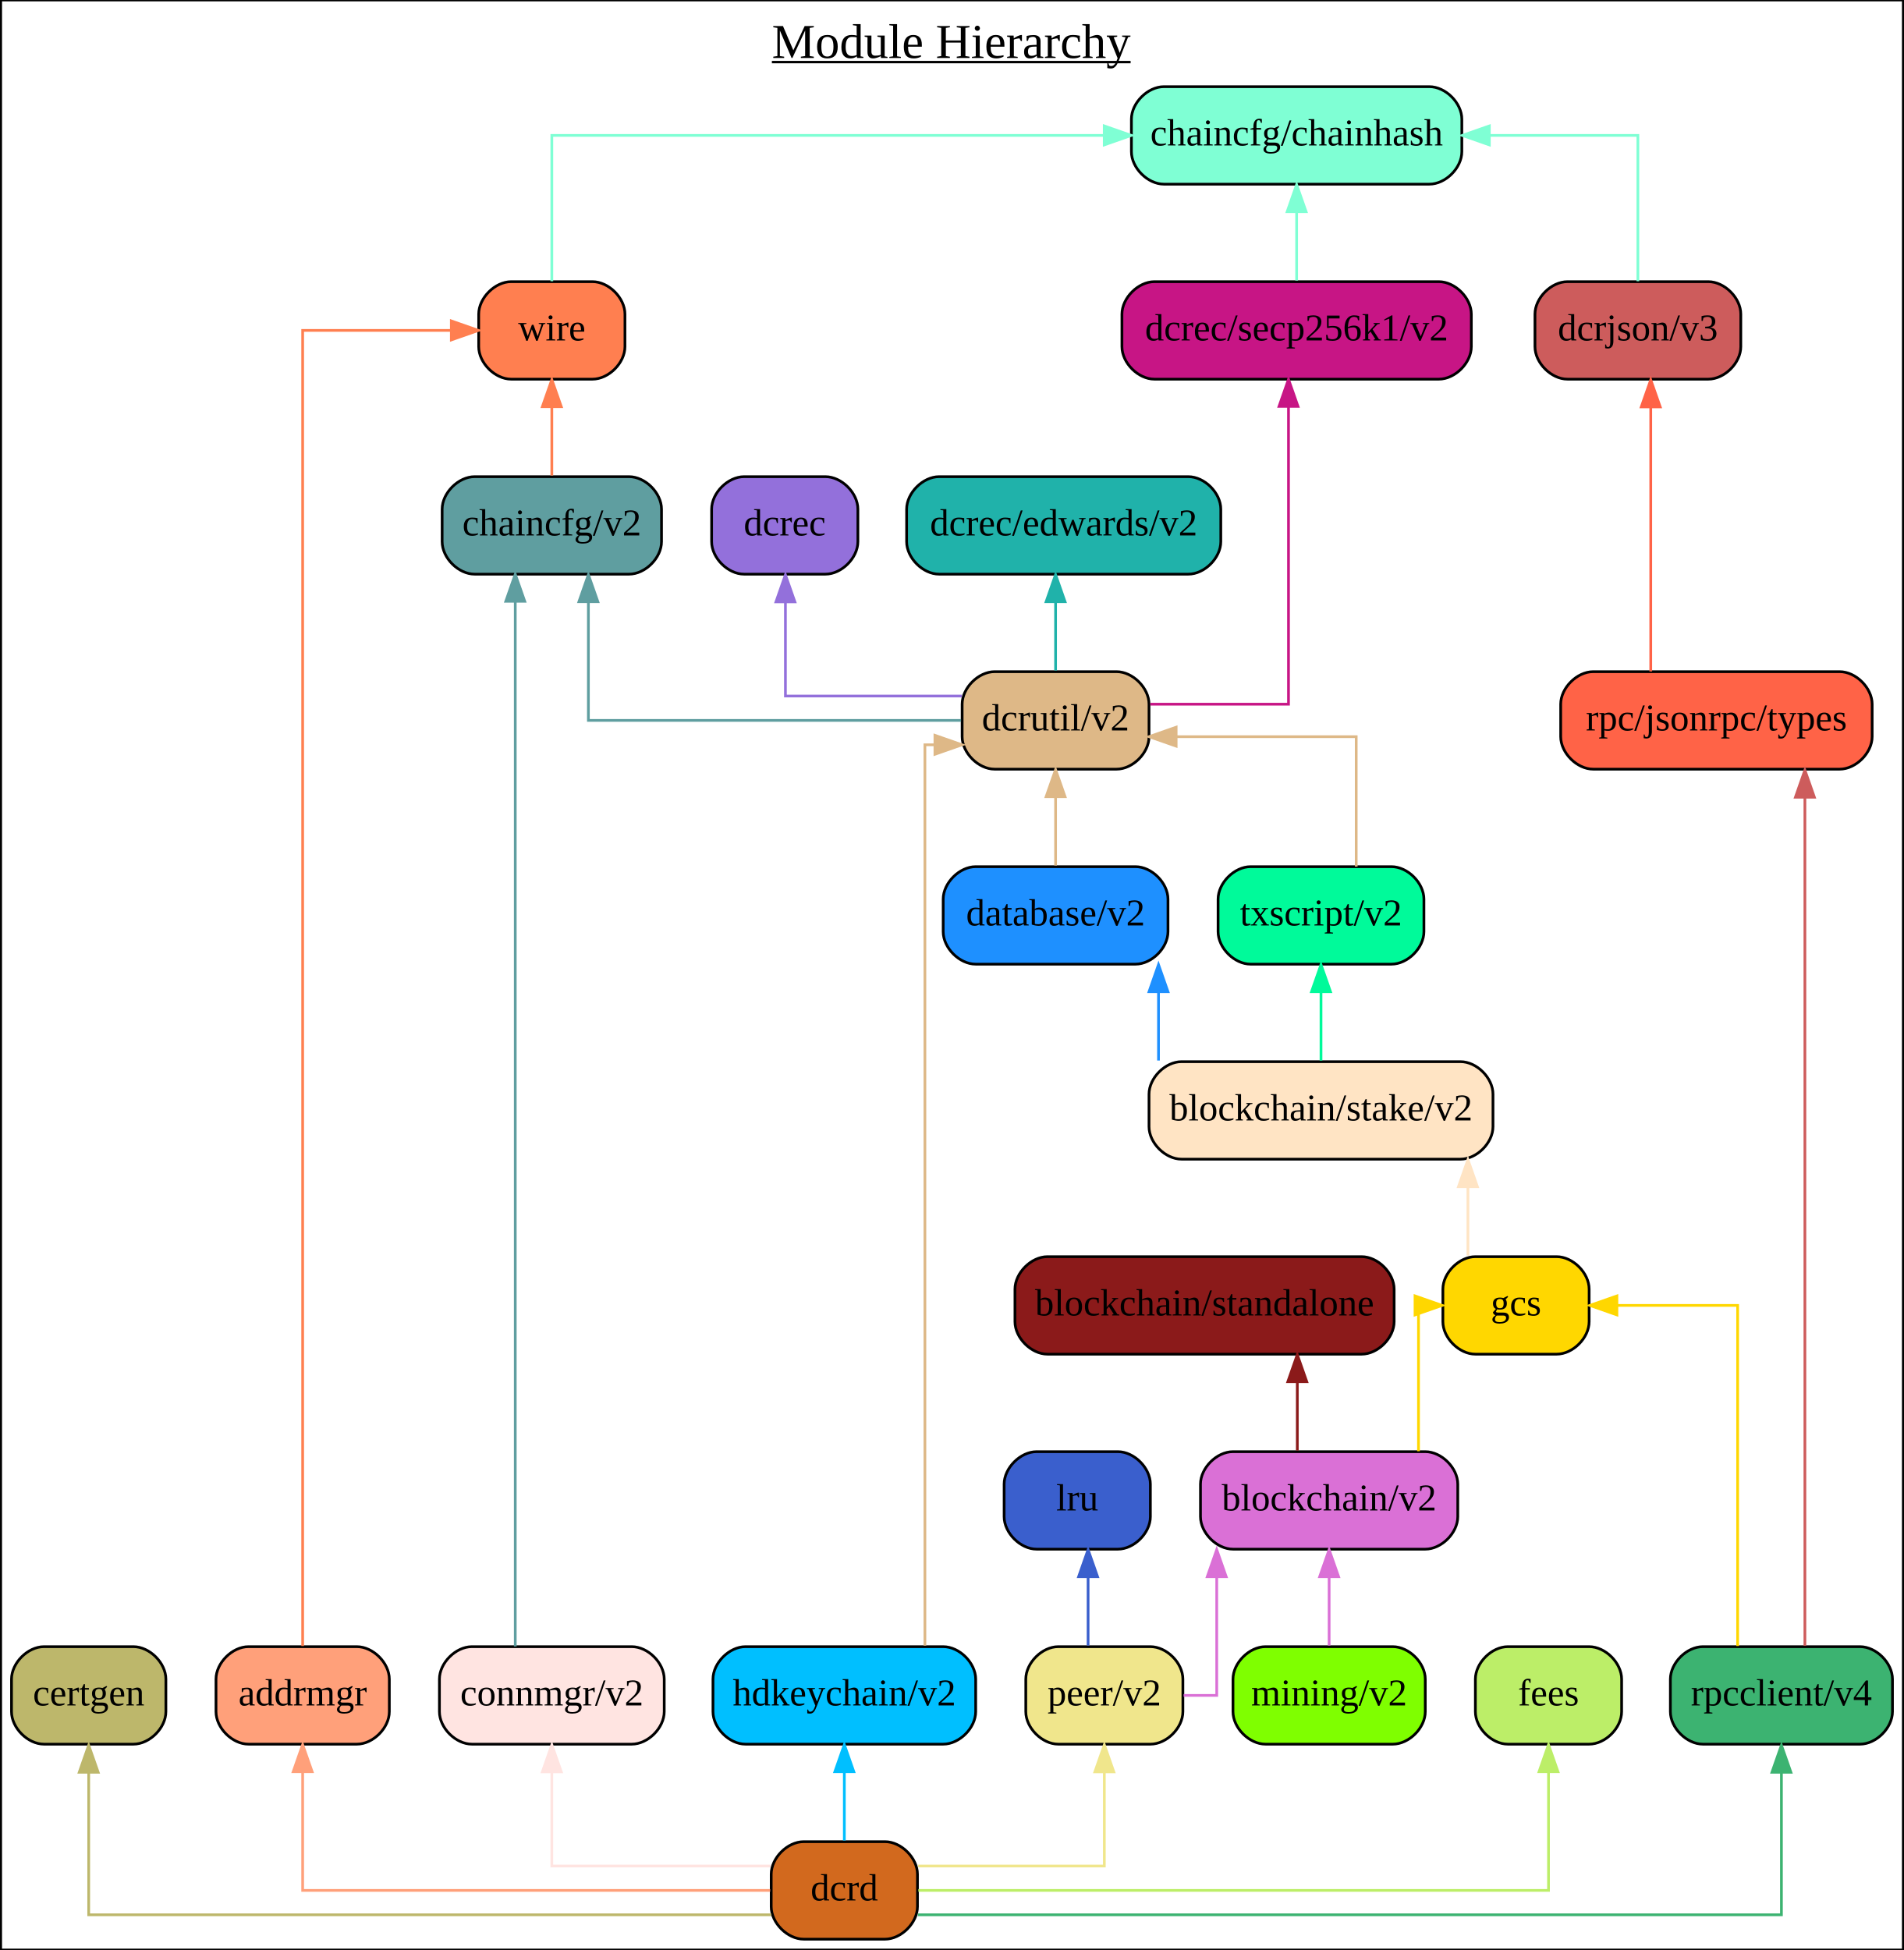
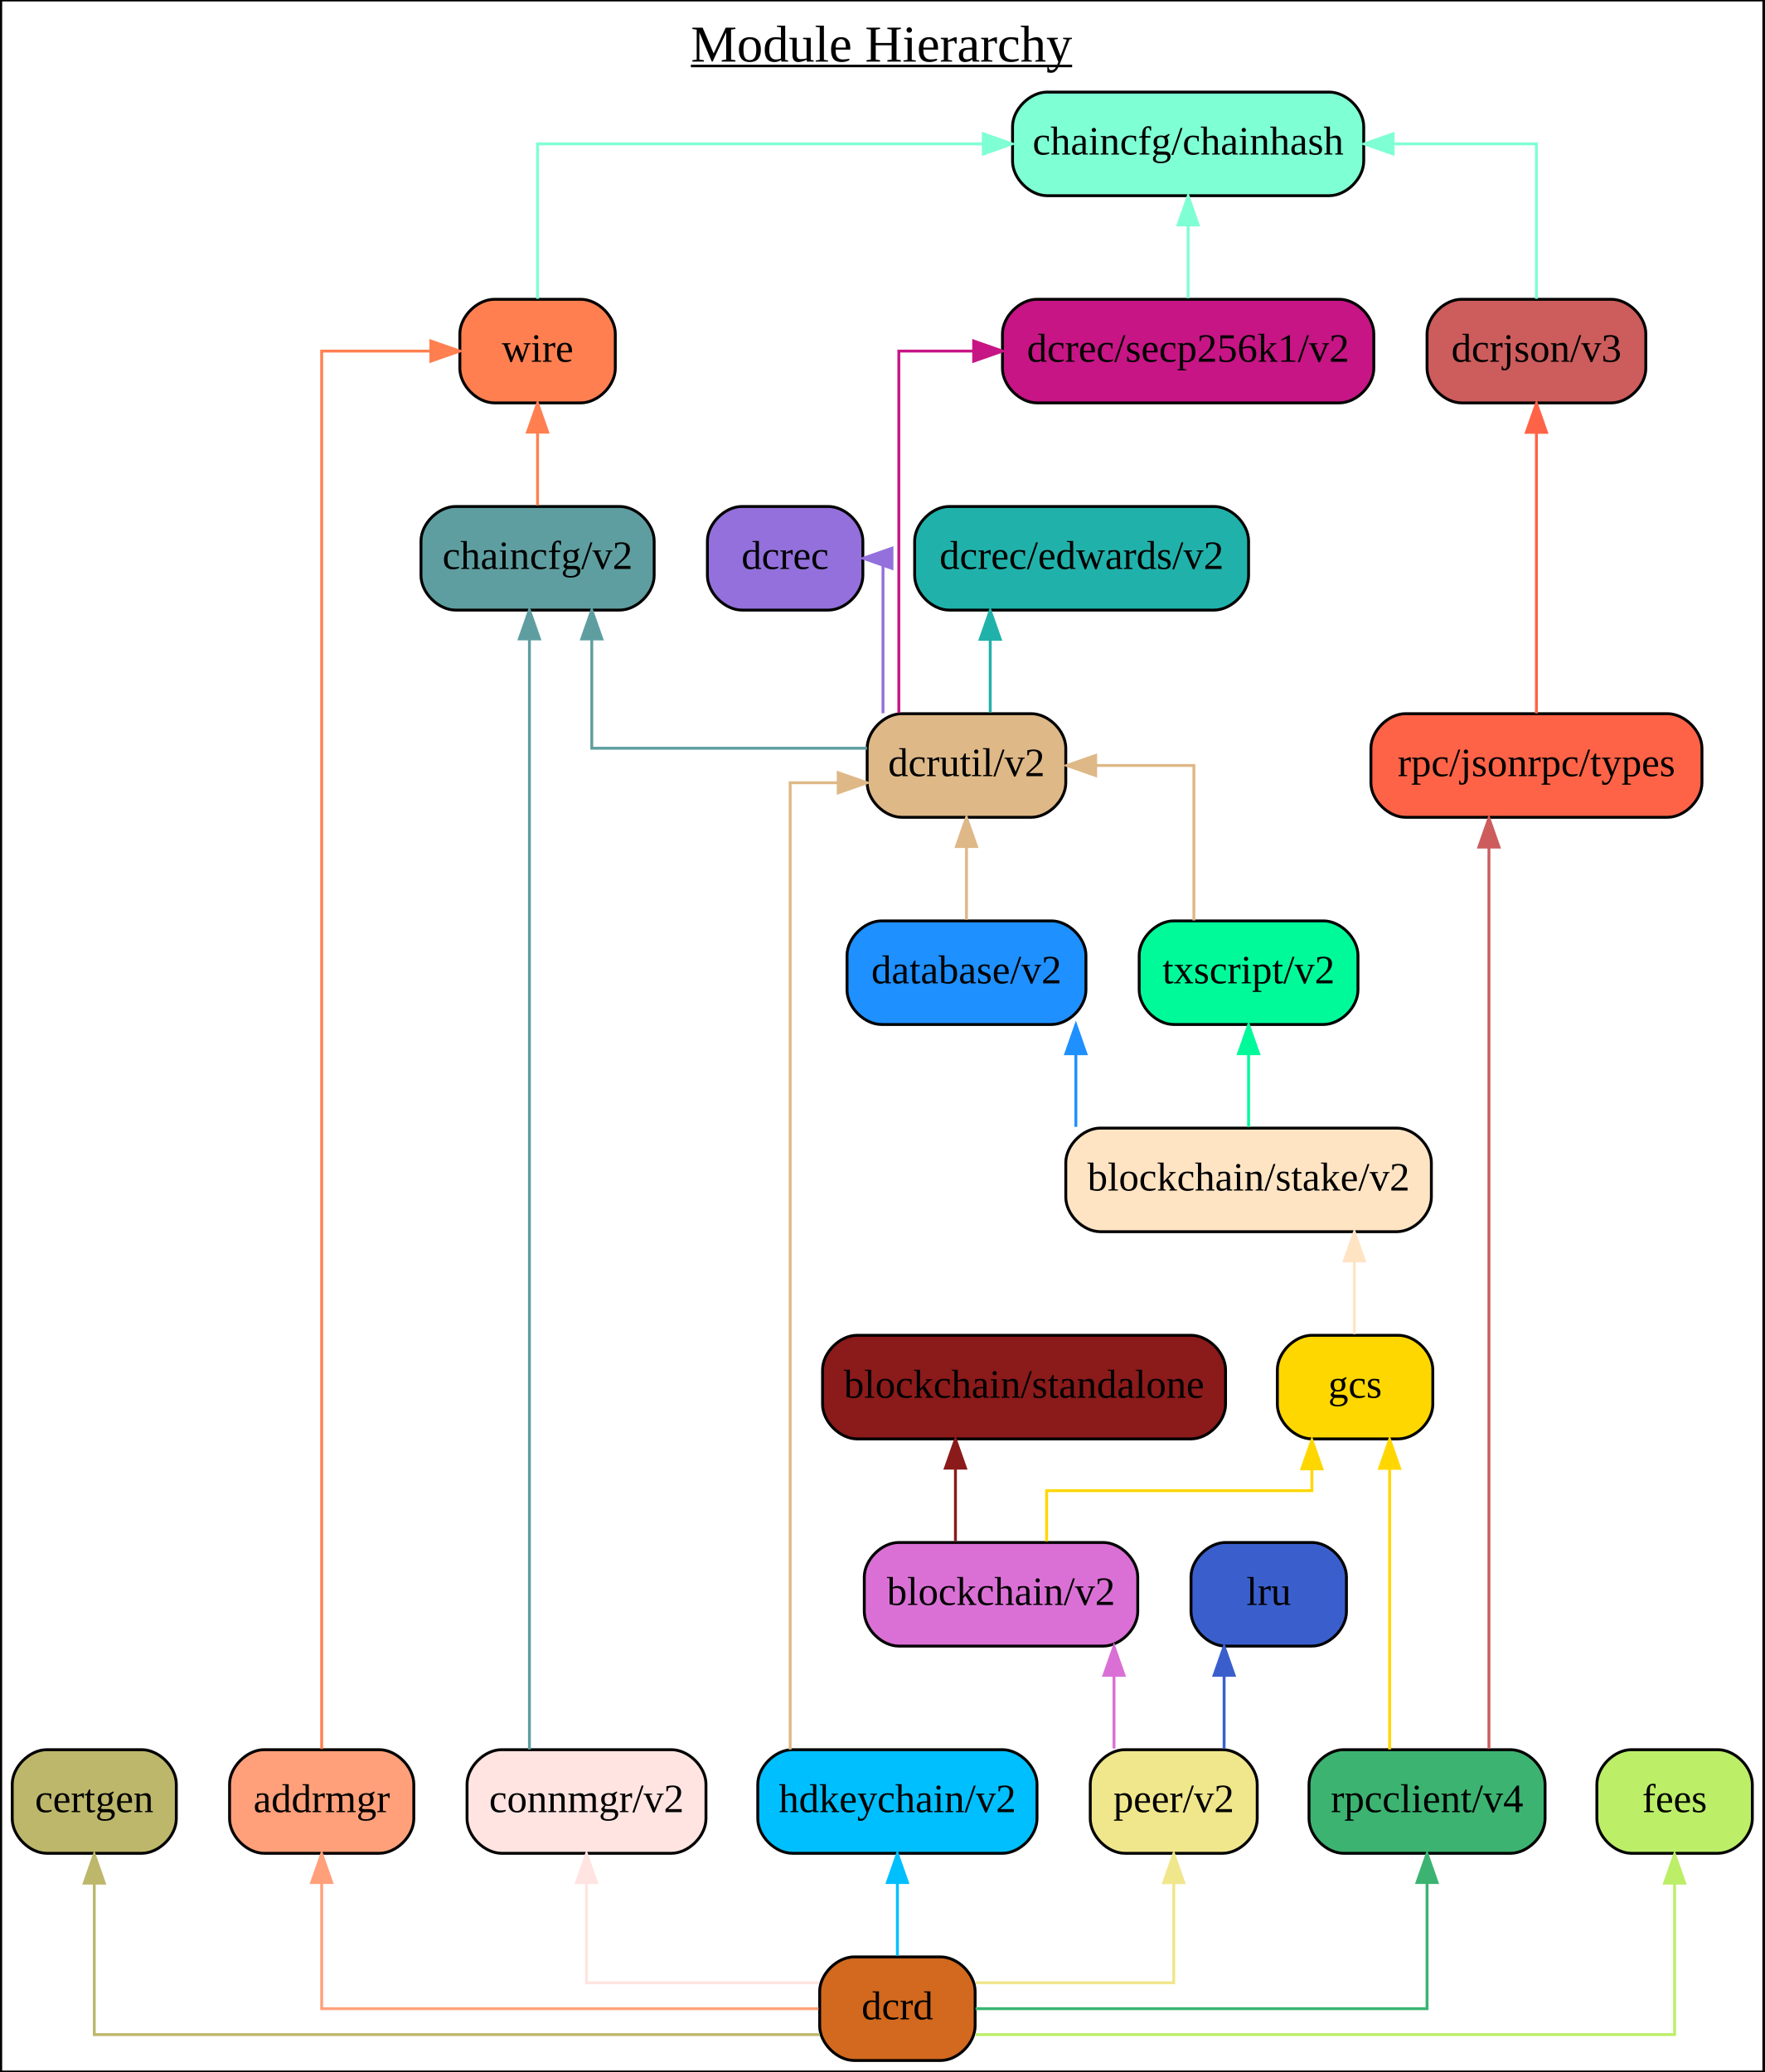
- <svg xmlns="http://www.w3.org/2000/svg" width="703pt" height="720pt" viewBox="0.00 0.00 702.50 720.00">
+ <svg xmlns="http://www.w3.org/2000/svg" width="613pt" height="720pt" viewBox="0.00 0.00 612.50 720.00">
  <g id="graph0" class="graph" transform="scale(1 1) rotate(0) translate(4 716)">
-     <polygon fill="white" stroke="#000000" points="-4,4 -4,-716 698.5,-716 698.5,4 -4,4" />
-     <text text-anchor="start" x="280.75" y="-694.6" font-family="Times New Roman,serif" text-decoration="underline" font-size="18.00">Module Hierarchy</text>
+     <polygon fill="white" stroke="#000000" points="-4,4 -4,-716 608.5,-716 608.5,4 -4,4" />
+     <text text-anchor="start" x="235.75" y="-694.6" font-family="Times New Roman,serif" text-decoration="underline" font-size="18.00">Module Hierarchy</text>
    <g id="node1" class="node">
      <path fill="darkkhaki" stroke="black" d="M45,-108C45,-108 12,-108 12,-108 6,-108 0,-102 0,-96 0,-96 0,-84 0,-84 0,-78 6,-72 12,-72 12,-72 45,-72 45,-72 51,-72 57,-78 57,-84 57,-84 57,-96 57,-96 57,-102 51,-108 45,-108" />
      <text text-anchor="middle" x="28.5" y="-86.3" font-family="Times New Roman,serif" font-size="14.00">certgen</text>
    </g>
-     <g id="node25" class="node">
+     <g id="node24" class="node">
      <path fill="chocolate" stroke="black" d="M322.5,-36C322.5,-36 292.5,-36 292.5,-36 286.5,-36 280.5,-30 280.5,-24 280.5,-24 280.5,-12 280.5,-12 280.5,-6 286.5,-0 292.5,-0 292.5,-0 322.5,-0 322.5,-0 328.5,-0 334.5,-6 334.5,-12 334.5,-12 334.5,-24 334.5,-24 334.5,-30 328.5,-36 322.5,-36" />
      <text text-anchor="middle" x="307.5" y="-14.3" font-family="Times New Roman,serif" font-size="14.00">dcrd</text>
    </g>
-     <g id="edge26" class="edge">
+     <g id="edge25" class="edge">
      <path fill="none" stroke="darkkhaki" d="M28.5,-61.62C28.5,-61.62 28.5,-9 28.5,-9 28.5,-9 210.477,-9 280.495,-9" />
      <polygon fill="darkkhaki" stroke="darkkhaki" points="25,-61.62 28.5,-71.62 32,-61.62 25,-61.62" />
    </g>
    <g id="node2" class="node">
-       <path fill="aquamarine" stroke="black" d="M523.5,-684C523.5,-684 425.5,-684 425.5,-684 419.5,-684 413.5,-678 413.5,-672 413.5,-672 413.5,-660 413.5,-660 413.5,-654 419.5,-648 425.5,-648 425.5,-648 523.5,-648 523.5,-648 529.5,-648 535.5,-654 535.5,-660 535.5,-660 535.5,-672 535.5,-672 535.5,-678 529.5,-684 523.5,-684" />
-       <text text-anchor="middle" x="474.5" y="-662.3" font-family="Times New Roman,serif" font-size="14.00">chaincfg/chainhash</text>
+       <path fill="aquamarine" stroke="black" d="M457.5,-684C457.5,-684 359.5,-684 359.5,-684 353.5,-684 347.5,-678 347.5,-672 347.5,-672 347.5,-660 347.5,-660 347.5,-654 353.5,-648 359.5,-648 359.5,-648 457.5,-648 457.5,-648 463.5,-648 469.5,-654 469.5,-660 469.5,-660 469.5,-672 469.5,-672 469.5,-678 463.5,-684 457.5,-684" />
+       <text text-anchor="middle" x="408.5" y="-662.3" font-family="Times New Roman,serif" font-size="14.00">chaincfg/chainhash</text>
    </g>
    <g id="node3" class="node">
-       <path fill="indianred" stroke="black" d="M626.5,-612C626.5,-612 574.5,-612 574.5,-612 568.5,-612 562.5,-606 562.5,-600 562.5,-600 562.5,-588 562.5,-588 562.5,-582 568.5,-576 574.5,-576 574.5,-576 626.5,-576 626.5,-576 632.5,-576 638.5,-582 638.5,-588 638.5,-588 638.5,-600 638.5,-600 638.5,-606 632.5,-612 626.5,-612" />
-       <text text-anchor="middle" x="600.5" y="-590.3" font-family="Times New Roman,serif" font-size="14.00">dcrjson/v3</text>
+       <path fill="indianred" stroke="black" d="M555.5,-612C555.5,-612 503.5,-612 503.5,-612 497.5,-612 491.5,-606 491.5,-600 491.5,-600 491.5,-588 491.5,-588 491.5,-582 497.5,-576 503.5,-576 503.5,-576 555.5,-576 555.5,-576 561.5,-576 567.5,-582 567.5,-588 567.5,-588 567.5,-600 567.5,-600 567.5,-606 561.5,-612 555.5,-612" />
+       <text text-anchor="middle" x="529.5" y="-590.3" font-family="Times New Roman,serif" font-size="14.00">dcrjson/v3</text>
    </g>
    <g id="edge1" class="edge">
-       <path fill="none" stroke="aquamarine" d="M545.655,-666C545.655,-666 600.5,-666 600.5,-666 600.5,-666 600.5,-633.498 600.5,-612.169" />
-       <polygon fill="aquamarine" stroke="aquamarine" points="545.655,-662.5 535.655,-666 545.654,-669.5 545.655,-662.5" />
+       <path fill="none" stroke="aquamarine" d="M479.709,-666C479.709,-666 529.5,-666 529.5,-666 529.5,-666 529.5,-633.498 529.5,-612.169" />
+       <polygon fill="aquamarine" stroke="aquamarine" points="479.709,-662.5 469.709,-666 479.709,-669.5 479.709,-662.5" />
    </g>
    <g id="node5" class="node">
-       <path fill="coral" stroke="black" d="M214.5,-612C214.5,-612 184.5,-612 184.5,-612 178.5,-612 172.5,-606 172.5,-600 172.5,-600 172.5,-588 172.5,-588 172.5,-582 178.5,-576 184.5,-576 184.5,-576 214.5,-576 214.5,-576 220.5,-576 226.5,-582 226.5,-588 226.5,-588 226.5,-600 226.5,-600 226.5,-606 220.5,-612 214.5,-612" />
-       <text text-anchor="middle" x="199.5" y="-590.3" font-family="Times New Roman,serif" font-size="14.00">wire</text>
+       <path fill="coral" stroke="black" d="M197.5,-612C197.5,-612 167.5,-612 167.5,-612 161.5,-612 155.5,-606 155.5,-600 155.5,-600 155.5,-588 155.5,-588 155.5,-582 161.5,-576 167.5,-576 167.5,-576 197.5,-576 197.5,-576 203.5,-576 209.5,-582 209.5,-588 209.5,-588 209.5,-600 209.5,-600 209.5,-606 203.5,-612 197.5,-612" />
+       <text text-anchor="middle" x="182.5" y="-590.3" font-family="Times New Roman,serif" font-size="14.00">wire</text>
    </g>
    <g id="edge2" class="edge">
-       <path fill="none" stroke="aquamarine" d="M403.469,-666C403.469,-666 199.5,-666 199.5,-666 199.5,-666 199.5,-633.498 199.5,-612.169" />
-       <polygon fill="aquamarine" stroke="aquamarine" points="403.469,-669.5 413.469,-666 403.469,-662.5 403.469,-669.5" />
+       <path fill="none" stroke="aquamarine" d="M337.341,-666C337.341,-666 182.5,-666 182.5,-666 182.5,-666 182.5,-633.498 182.5,-612.169" />
+       <polygon fill="aquamarine" stroke="aquamarine" points="337.341,-669.5 347.341,-666 337.341,-662.5 337.341,-669.5" />
    </g>
    <g id="node11" class="node">
-       <path fill="mediumvioletred" stroke="black" d="M527,-612C527,-612 422,-612 422,-612 416,-612 410,-606 410,-600 410,-600 410,-588 410,-588 410,-582 416,-576 422,-576 422,-576 527,-576 527,-576 533,-576 539,-582 539,-588 539,-588 539,-600 539,-600 539,-606 533,-612 527,-612" />
-       <text text-anchor="middle" x="474.5" y="-590.3" font-family="Times New Roman,serif" font-size="14.00">dcrec/secp256k1/v2</text>
+       <path fill="mediumvioletred" stroke="black" d="M461,-612C461,-612 356,-612 356,-612 350,-612 344,-606 344,-600 344,-600 344,-588 344,-588 344,-582 350,-576 356,-576 356,-576 461,-576 461,-576 467,-576 473,-582 473,-588 473,-588 473,-600 473,-600 473,-606 467,-612 461,-612" />
+       <text text-anchor="middle" x="408.5" y="-590.3" font-family="Times New Roman,serif" font-size="14.00">dcrec/secp256k1/v2</text>
    </g>
    <g id="edge6" class="edge">
-       <path fill="none" stroke="aquamarine" d="M474.5,-637.831C474.5,-637.831 474.5,-612.413 474.5,-612.413" />
-       <polygon fill="aquamarine" stroke="aquamarine" points="471,-637.831 474.5,-647.831 478,-637.831 471,-637.831" />
+       <path fill="none" stroke="aquamarine" d="M408.5,-637.831C408.5,-637.831 408.5,-612.413 408.5,-612.413" />
+       <polygon fill="aquamarine" stroke="aquamarine" points="405,-637.831 408.5,-647.831 412,-637.831 405,-637.831" />
    </g>
    <g id="node4" class="node">
-       <path fill="tomato" stroke="black" d="M675,-468C675,-468 584,-468 584,-468 578,-468 572,-462 572,-456 572,-456 572,-444 572,-444 572,-438 578,-432 584,-432 584,-432 675,-432 675,-432 681,-432 687,-438 687,-444 687,-444 687,-456 687,-456 687,-462 681,-468 675,-468" />
-       <text text-anchor="middle" x="629.5" y="-446.3" font-family="Times New Roman,serif" font-size="14.00">rpc/jsonrpc/types</text>
+       <path fill="tomato" stroke="black" d="M575,-468C575,-468 484,-468 484,-468 478,-468 472,-462 472,-456 472,-456 472,-444 472,-444 472,-438 478,-432 484,-432 484,-432 575,-432 575,-432 581,-432 587,-438 587,-444 587,-444 587,-456 587,-456 587,-462 581,-468 575,-468" />
+       <text text-anchor="middle" x="529.5" y="-446.3" font-family="Times New Roman,serif" font-size="14.00">rpc/jsonrpc/types</text>
+     </g>
+     <g id="edge22" class="edge">
+       <path fill="none" stroke="tomato" d="M529.5,-565.762C529.5,-565.762 529.5,-468.09 529.5,-468.09" />
+       <polygon fill="tomato" stroke="tomato" points="526,-565.762 529.5,-575.762 533,-565.762 526,-565.762" />
+     </g>
+     <g id="node22" class="node">
+       <path fill="mediumseagreen" stroke="black" d="M520.5,-108C520.5,-108 462.5,-108 462.5,-108 456.5,-108 450.5,-102 450.5,-96 450.5,-96 450.5,-84 450.5,-84 450.5,-78 456.5,-72 462.5,-72 462.5,-72 520.5,-72 520.5,-72 526.5,-72 532.5,-78 532.5,-84 532.5,-84 532.5,-96 532.5,-96 532.5,-102 526.5,-108 520.5,-108" />
+       <text text-anchor="middle" x="491.5" y="-86.3" font-family="Times New Roman,serif" font-size="14.00">rpcclient/v4</text>
    </g>
    <g id="edge23" class="edge">
-       <path fill="none" stroke="tomato" d="M605.25,-565.762C605.25,-565.762 605.25,-468.09 605.25,-468.09" />
-       <polygon fill="tomato" stroke="tomato" points="601.75,-565.762 605.25,-575.762 608.75,-565.762 601.75,-565.762" />
-     </g>
-     <g id="node23" class="node">
-       <path fill="mediumseagreen" stroke="black" d="M682.5,-108C682.5,-108 624.5,-108 624.5,-108 618.5,-108 612.5,-102 612.5,-96 612.5,-96 612.5,-84 612.5,-84 612.5,-78 618.5,-72 624.5,-72 624.5,-72 682.5,-72 682.5,-72 688.5,-72 694.5,-78 694.5,-84 694.5,-84 694.5,-96 694.5,-96 694.5,-102 688.5,-108 682.5,-108" />
-       <text text-anchor="middle" x="653.5" y="-86.3" font-family="Times New Roman,serif" font-size="14.00">rpcclient/v4</text>
-     </g>
-     <g id="edge24" class="edge">
-       <path fill="none" stroke="indianred" d="M662.167,-421.653C662.167,-421.653 662.167,-108.31 662.167,-108.31" />
-       <polygon fill="indianred" stroke="indianred" points="658.667,-421.653 662.167,-431.653 665.667,-421.653 658.667,-421.653" />
+       <path fill="none" stroke="indianred" d="M513,-421.653C513,-421.653 513,-108.31 513,-108.31" />
+       <polygon fill="indianred" stroke="indianred" points="509.5,-421.653 513,-431.653 516.5,-421.653 509.5,-421.653" />
    </g>
    <g id="node6" class="node">
      <path fill="lightsalmon" stroke="black" d="M127.5,-108C127.5,-108 87.5,-108 87.5,-108 81.5,-108 75.5,-102 75.5,-96 75.5,-96 75.5,-84 75.5,-84 75.5,-78 81.5,-72 87.5,-72 87.5,-72 127.5,-72 127.5,-72 133.5,-72 139.5,-78 139.5,-84 139.5,-84 139.5,-96 139.5,-96 139.5,-102 133.5,-108 127.5,-108" />
      <text text-anchor="middle" x="107.5" y="-86.3" font-family="Times New Roman,serif" font-size="14.00">addrmgr</text>
    </g>
    <g id="edge3" class="edge">
-       <path fill="none" stroke="coral" d="M162.395,-594C162.395,-594 107.5,-594 107.5,-594 107.5,-594 107.5,-198.592 107.5,-108.235" />
-       <polygon fill="coral" stroke="coral" points="162.395,-597.5 172.395,-594 162.395,-590.5 162.395,-597.5" />
+       <path fill="none" stroke="coral" d="M145.423,-594C145.423,-594 107.5,-594 107.5,-594 107.5,-594 107.5,-198.592 107.5,-108.235" />
+       <polygon fill="coral" stroke="coral" points="145.423,-597.5 155.423,-594 145.423,-590.5 145.423,-597.5" />
    </g>
    <g id="node7" class="node">
-       <path fill="cadetblue" stroke="black" d="M228,-540C228,-540 171,-540 171,-540 165,-540 159,-534 159,-528 159,-528 159,-516 159,-516 159,-510 165,-504 171,-504 171,-504 228,-504 228,-504 234,-504 240,-510 240,-516 240,-516 240,-528 240,-528 240,-534 234,-540 228,-540" />
-       <text text-anchor="middle" x="199.5" y="-518.3" font-family="Times New Roman,serif" font-size="14.00">chaincfg/v2</text>
+       <path fill="cadetblue" stroke="black" d="M211,-540C211,-540 154,-540 154,-540 148,-540 142,-534 142,-528 142,-528 142,-516 142,-516 142,-510 148,-504 154,-504 154,-504 211,-504 211,-504 217,-504 223,-510 223,-516 223,-516 223,-528 223,-528 223,-534 217,-540 211,-540" />
+       <text text-anchor="middle" x="182.5" y="-518.3" font-family="Times New Roman,serif" font-size="14.00">chaincfg/v2</text>
    </g>
    <g id="edge4" class="edge">
-       <path fill="none" stroke="coral" d="M199.5,-565.831C199.5,-565.831 199.5,-540.413 199.5,-540.413" />
-       <polygon fill="coral" stroke="coral" points="196,-565.831 199.5,-575.831 203,-565.831 196,-565.831" />
-     </g>
-     <g id="edge27" class="edge">
+       <path fill="none" stroke="coral" d="M182.5,-565.831C182.5,-565.831 182.5,-540.413 182.5,-540.413" />
+       <polygon fill="coral" stroke="coral" points="179,-565.831 182.5,-575.831 186,-565.831 179,-565.831" />
+     </g>
+     <g id="edge26" class="edge">
      <path fill="none" stroke="lightsalmon" d="M107.5,-61.831C107.5,-61.831 107.5,-18 107.5,-18 107.5,-18 225.335,-18 280.11,-18" />
      <polygon fill="lightsalmon" stroke="lightsalmon" points="104,-61.831 107.5,-71.831 111,-61.831 104,-61.831" />
    </g>
    <g id="node8" class="node">
      <path fill="mistyrose" stroke="black" d="M229,-108C229,-108 170,-108 170,-108 164,-108 158,-102 158,-96 158,-96 158,-84 158,-84 158,-78 164,-72 170,-72 170,-72 229,-72 229,-72 235,-72 241,-78 241,-84 241,-84 241,-96 241,-96 241,-102 235,-108 229,-108" />
      <text text-anchor="middle" x="199.5" y="-86.3" font-family="Times New Roman,serif" font-size="14.00">connmgr/v2</text>
    </g>
    <g id="edge5" class="edge">
-       <path fill="none" stroke="cadetblue" d="M186,-493.987C186,-493.987 186,-108.089 186,-108.089" />
-       <polygon fill="cadetblue" stroke="cadetblue" points="182.5,-493.987 186,-503.987 189.5,-493.988 182.5,-493.987" />
+       <path fill="none" stroke="cadetblue" d="M179.667,-493.987C179.667,-493.987 179.667,-108.089 179.667,-108.089" />
+       <polygon fill="cadetblue" stroke="cadetblue" points="176.167,-493.987 179.667,-503.987 183.167,-493.988 176.167,-493.987" />
    </g>
    <g id="node12" class="node">
-       <path fill="burlywood" stroke="black" d="M408,-468C408,-468 363,-468 363,-468 357,-468 351,-462 351,-456 351,-456 351,-444 351,-444 351,-438 357,-432 363,-432 363,-432 408,-432 408,-432 414,-432 420,-438 420,-444 420,-444 420,-456 420,-456 420,-462 414,-468 408,-468" />
-       <text text-anchor="middle" x="385.5" y="-446.3" font-family="Times New Roman,serif" font-size="14.00">dcrutil/v2</text>
+       <path fill="burlywood" stroke="black" d="M354,-468C354,-468 309,-468 309,-468 303,-468 297,-462 297,-456 297,-456 297,-444 297,-444 297,-438 303,-432 309,-432 309,-432 354,-432 354,-432 360,-432 366,-438 366,-444 366,-444 366,-456 366,-456 366,-462 360,-468 354,-468" />
+       <text text-anchor="middle" x="331.5" y="-446.3" font-family="Times New Roman,serif" font-size="14.00">dcrutil/v2</text>
    </g>
    <g id="edge7" class="edge">
-       <path fill="none" stroke="cadetblue" d="M213,-493.831C213,-493.831 213,-450 213,-450 213,-450 300.187,-450 350.592,-450" />
-       <polygon fill="cadetblue" stroke="cadetblue" points="209.5,-493.831 213,-503.831 216.5,-493.831 209.5,-493.831" />
-     </g>
-     <g id="edge29" class="edge">
+       <path fill="none" stroke="cadetblue" d="M201.333,-493.965C201.333,-493.965 201.333,-456 201.333,-456 201.333,-456 258.397,-456 296.959,-456" />
+       <polygon fill="cadetblue" stroke="cadetblue" points="197.833,-493.965 201.333,-503.965 204.833,-493.965 197.833,-493.965" />
+     </g>
+     <g id="edge28" class="edge">
      <path fill="none" stroke="mistyrose" d="M199.5,-61.778C199.5,-61.778 199.5,-27 199.5,-27 199.5,-27 248.253,-27 280.247,-27" />
      <polygon fill="mistyrose" stroke="mistyrose" points="196,-61.778 199.5,-71.778 203,-61.778 196,-61.778" />
    </g>
    <g id="node9" class="node">
-       <path fill="mediumpurple" stroke="black" d="M300.5,-540C300.5,-540 270.5,-540 270.5,-540 264.5,-540 258.5,-534 258.5,-528 258.5,-528 258.5,-516 258.5,-516 258.5,-510 264.5,-504 270.5,-504 270.5,-504 300.5,-504 300.5,-504 306.5,-504 312.5,-510 312.5,-516 312.5,-516 312.5,-528 312.5,-528 312.5,-534 306.5,-540 300.5,-540" />
-       <text text-anchor="middle" x="285.5" y="-518.3" font-family="Times New Roman,serif" font-size="14.00">dcrec</text>
+       <path fill="mediumpurple" stroke="black" d="M283.5,-540C283.5,-540 253.5,-540 253.5,-540 247.5,-540 241.5,-534 241.5,-528 241.5,-528 241.5,-516 241.5,-516 241.5,-510 247.5,-504 253.5,-504 253.5,-504 283.5,-504 283.5,-504 289.5,-504 295.5,-510 295.5,-516 295.5,-516 295.5,-528 295.5,-528 295.5,-534 289.5,-540 283.5,-540" />
+       <text text-anchor="middle" x="268.5" y="-518.3" font-family="Times New Roman,serif" font-size="14.00">dcrec</text>
    </g>
    <g id="edge8" class="edge">
-       <path fill="none" stroke="mediumpurple" d="M285.75,-493.778C285.75,-493.778 285.75,-459 285.75,-459 285.75,-459 322.082,-459 350.892,-459" />
-       <polygon fill="mediumpurple" stroke="mediumpurple" points="282.25,-493.778 285.75,-503.778 289.25,-493.778 282.25,-493.778" />
+       <path fill="none" stroke="mediumpurple" d="M301.812,-522C301.812,-522 302.5,-522 302.5,-522 302.5,-522 302.5,-489.498 302.5,-468.169" />
+       <polygon fill="mediumpurple" stroke="mediumpurple" points="305.62,-518.5 295.62,-522 305.62,-525.5 305.62,-518.5" />
    </g>
    <g id="node10" class="node">
-       <path fill="lightseagreen" stroke="black" d="M434.5,-540C434.5,-540 342.5,-540 342.5,-540 336.5,-540 330.5,-534 330.5,-528 330.5,-528 330.5,-516 330.5,-516 330.5,-510 336.5,-504 342.5,-504 342.5,-504 434.5,-504 434.5,-504 440.5,-504 446.5,-510 446.5,-516 446.5,-516 446.5,-528 446.5,-528 446.5,-534 440.5,-540 434.5,-540" />
-       <text text-anchor="middle" x="388.5" y="-518.3" font-family="Times New Roman,serif" font-size="14.00">dcrec/edwards/v2</text>
+       <path fill="lightseagreen" stroke="black" d="M417.5,-540C417.5,-540 325.5,-540 325.5,-540 319.5,-540 313.5,-534 313.5,-528 313.5,-528 313.5,-516 313.5,-516 313.5,-510 319.5,-504 325.5,-504 325.5,-504 417.5,-504 417.5,-504 423.5,-504 429.5,-510 429.5,-516 429.5,-516 429.5,-528 429.5,-528 429.5,-534 423.5,-540 417.5,-540" />
+       <text text-anchor="middle" x="371.5" y="-518.3" font-family="Times New Roman,serif" font-size="14.00">dcrec/edwards/v2</text>
    </g>
    <g id="edge9" class="edge">
-       <path fill="none" stroke="lightseagreen" d="M385.5,-493.831C385.5,-493.831 385.5,-468.413 385.5,-468.413" />
-       <polygon fill="lightseagreen" stroke="lightseagreen" points="382,-493.831 385.5,-503.831 389,-493.831 382,-493.831" />
+       <path fill="none" stroke="lightseagreen" d="M339.75,-493.831C339.75,-493.831 339.75,-468.413 339.75,-468.413" />
+       <polygon fill="lightseagreen" stroke="lightseagreen" points="336.25,-493.831 339.75,-503.831 343.25,-493.831 336.25,-493.831" />
    </g>
    <g id="edge10" class="edge">
-       <path fill="none" stroke="mediumvioletred" d="M471.5,-565.959C471.5,-565.959 471.5,-456 471.5,-456 471.5,-456 444.289,-456 420.479,-456" />
-       <polygon fill="mediumvioletred" stroke="mediumvioletred" points="468,-565.959 471.5,-575.959 475,-565.959 468,-565.959" />
+       <path fill="none" stroke="mediumvioletred" d="M333.999,-594C333.999,-594 308,-594 308,-594 308,-594 308,-506.986 308,-468.238" />
+       <polygon fill="mediumvioletred" stroke="mediumvioletred" points="333.999,-597.5 343.999,-594 333.999,-590.5 333.999,-597.5" />
    </g>
    <g id="node13" class="node">
-       <path fill="dodgerblue" stroke="black" d="M415,-396C415,-396 356,-396 356,-396 350,-396 344,-390 344,-384 344,-384 344,-372 344,-372 344,-366 350,-360 356,-360 356,-360 415,-360 415,-360 421,-360 427,-366 427,-372 427,-372 427,-384 427,-384 427,-390 421,-396 415,-396" />
-       <text text-anchor="middle" x="385.5" y="-374.3" font-family="Times New Roman,serif" font-size="14.00">database/v2</text>
+       <path fill="dodgerblue" stroke="black" d="M361,-396C361,-396 302,-396 302,-396 296,-396 290,-390 290,-384 290,-384 290,-372 290,-372 290,-366 296,-360 302,-360 302,-360 361,-360 361,-360 367,-360 373,-366 373,-372 373,-372 373,-384 373,-384 373,-390 367,-396 361,-396" />
+       <text text-anchor="middle" x="331.5" y="-374.3" font-family="Times New Roman,serif" font-size="14.00">database/v2</text>
    </g>
    <g id="edge11" class="edge">
-       <path fill="none" stroke="burlywood" d="M385.5,-421.831C385.5,-421.831 385.5,-396.413 385.5,-396.413" />
-       <polygon fill="burlywood" stroke="burlywood" points="382,-421.831 385.5,-431.831 389,-421.831 382,-421.831" />
+       <path fill="none" stroke="burlywood" d="M331.5,-421.831C331.5,-421.831 331.5,-396.413 331.5,-396.413" />
+       <polygon fill="burlywood" stroke="burlywood" points="328,-421.831 331.5,-431.831 335,-421.831 328,-421.831" />
    </g>
    <g id="node14" class="node">
      <path fill="deepskyblue" stroke="black" d="M344,-108C344,-108 271,-108 271,-108 265,-108 259,-102 259,-96 259,-96 259,-84 259,-84 259,-78 265,-72 271,-72 271,-72 344,-72 344,-72 350,-72 356,-78 356,-84 356,-84 356,-96 356,-96 356,-102 350,-108 344,-108" />
      <text text-anchor="middle" x="307.5" y="-86.3" font-family="Times New Roman,serif" font-size="14.00">hdkeychain/v2</text>
    </g>
    <g id="edge12" class="edge">
-       <path fill="none" stroke="burlywood" d="M340.947,-441C340.947,-441 337.25,-441 337.25,-441 337.25,-441 337.25,-180.598 337.25,-108.377" />
-       <polygon fill="burlywood" stroke="burlywood" points="340.947,-444.5 350.947,-441 340.947,-437.5 340.947,-444.5" />
+       <path fill="none" stroke="burlywood" d="M286.937,-444C286.937,-444 270.25,-444 270.25,-444 270.25,-444 270.25,-180.18 270.25,-108.042" />
+       <polygon fill="burlywood" stroke="burlywood" points="286.937,-447.5 296.937,-444 286.937,-440.5 286.937,-447.5" />
    </g>
    <g id="node15" class="node">
-       <path fill="mediumspringgreen" stroke="black" d="M509.5,-396C509.5,-396 457.5,-396 457.5,-396 451.5,-396 445.5,-390 445.5,-384 445.5,-384 445.5,-372 445.5,-372 445.5,-366 451.5,-360 457.5,-360 457.5,-360 509.5,-360 509.5,-360 515.5,-360 521.5,-366 521.5,-372 521.5,-372 521.5,-384 521.5,-384 521.5,-390 515.5,-396 509.5,-396" />
-       <text text-anchor="middle" x="483.5" y="-374.3" font-family="Times New Roman,serif" font-size="14.00">txscript/v2</text>
+       <path fill="mediumspringgreen" stroke="black" d="M455.5,-396C455.5,-396 403.5,-396 403.5,-396 397.5,-396 391.5,-390 391.5,-384 391.5,-384 391.5,-372 391.5,-372 391.5,-366 397.5,-360 403.5,-360 403.5,-360 455.5,-360 455.5,-360 461.5,-360 467.5,-366 467.5,-372 467.5,-372 467.5,-384 467.5,-384 467.5,-390 461.5,-396 455.5,-396" />
+       <text text-anchor="middle" x="429.5" y="-374.3" font-family="Times New Roman,serif" font-size="14.00">txscript/v2</text>
    </g>
    <g id="edge13" class="edge">
-       <path fill="none" stroke="burlywood" d="M430.013,-444C430.013,-444 496.5,-444 496.5,-444 496.5,-444 496.5,-415.576 496.5,-396.035" />
-       <polygon fill="burlywood" stroke="burlywood" points="430.013,-440.5 420.013,-444 430.013,-447.5 430.013,-440.5" />
+       <path fill="none" stroke="burlywood" d="M376.381,-450C376.381,-450 410.5,-450 410.5,-450 410.5,-450 410.5,-417.498 410.5,-396.169" />
+       <polygon fill="burlywood" stroke="burlywood" points="376.381,-446.5 366.381,-450 376.38,-453.5 376.381,-446.5" />
    </g>
    <g id="node16" class="node">
-       <path fill="bisque" stroke="black" d="M535,-324C535,-324 432,-324 432,-324 426,-324 420,-318 420,-312 420,-312 420,-300 420,-300 420,-294 426,-288 432,-288 432,-288 535,-288 535,-288 541,-288 547,-294 547,-300 547,-300 547,-312 547,-312 547,-318 541,-324 535,-324" />
-       <text text-anchor="middle" x="483.5" y="-302.3" font-family="Times New Roman,serif" font-size="14.00">blockchain/stake/v2</text>
+       <path fill="bisque" stroke="black" d="M481,-324C481,-324 378,-324 378,-324 372,-324 366,-318 366,-312 366,-312 366,-300 366,-300 366,-294 372,-288 378,-288 378,-288 481,-288 481,-288 487,-288 493,-294 493,-300 493,-300 493,-312 493,-312 493,-318 487,-324 481,-324" />
+       <text text-anchor="middle" x="429.5" y="-302.3" font-family="Times New Roman,serif" font-size="14.00">blockchain/stake/v2</text>
    </g>
    <g id="edge14" class="edge">
-       <path fill="none" stroke="dodgerblue" d="M423.5,-349.831C423.5,-349.831 423.5,-324.413 423.5,-324.413" />
-       <polygon fill="dodgerblue" stroke="dodgerblue" points="420,-349.831 423.5,-359.831 427,-349.831 420,-349.831" />
-     </g>
-     <g id="edge28" class="edge">
+       <path fill="none" stroke="dodgerblue" d="M369.5,-349.831C369.5,-349.831 369.5,-324.413 369.5,-324.413" />
+       <polygon fill="dodgerblue" stroke="dodgerblue" points="366,-349.831 369.5,-359.831 373,-349.831 366,-349.831" />
+     </g>
+     <g id="edge27" class="edge">
      <path fill="none" stroke="deepskyblue" d="M307.5,-61.831C307.5,-61.831 307.5,-36.413 307.5,-36.413" />
      <polygon fill="deepskyblue" stroke="deepskyblue" points="304,-61.831 307.5,-71.831 311,-61.831 304,-61.831" />
    </g>
    <g id="edge15" class="edge">
-       <path fill="none" stroke="mediumspringgreen" d="M483.5,-349.831C483.5,-349.831 483.5,-324.413 483.5,-324.413" />
-       <polygon fill="mediumspringgreen" stroke="mediumspringgreen" points="480,-349.831 483.5,-359.831 487,-349.831 480,-349.831" />
+       <path fill="none" stroke="mediumspringgreen" d="M429.5,-349.831C429.5,-349.831 429.5,-324.413 429.5,-324.413" />
+       <polygon fill="mediumspringgreen" stroke="mediumspringgreen" points="426,-349.831 429.5,-359.831 433,-349.831 426,-349.831" />
    </g>
    <g id="node18" class="node">
-       <path fill="gold" stroke="black" d="M570.5,-252C570.5,-252 540.5,-252 540.5,-252 534.5,-252 528.5,-246 528.5,-240 528.5,-240 528.5,-228 528.5,-228 528.5,-222 534.5,-216 540.5,-216 540.5,-216 570.5,-216 570.5,-216 576.5,-216 582.5,-222 582.5,-228 582.5,-228 582.5,-240 582.5,-240 582.5,-246 576.5,-252 570.5,-252" />
-       <text text-anchor="middle" x="555.5" y="-230.3" font-family="Times New Roman,serif" font-size="14.00">gcs</text>
+       <path fill="gold" stroke="black" d="M481.5,-252C481.5,-252 451.5,-252 451.5,-252 445.5,-252 439.5,-246 439.5,-240 439.5,-240 439.5,-228 439.5,-228 439.5,-222 445.5,-216 451.5,-216 451.5,-216 481.5,-216 481.5,-216 487.5,-216 493.5,-222 493.5,-228 493.5,-228 493.5,-240 493.5,-240 493.5,-246 487.5,-252 481.5,-252" />
+       <text text-anchor="middle" x="466.5" y="-230.3" font-family="Times New Roman,serif" font-size="14.00">gcs</text>
    </g>
    <g id="edge16" class="edge">
-       <path fill="none" stroke="bisque" d="M537.75,-277.831C537.75,-277.831 537.75,-252.413 537.75,-252.413" />
-       <polygon fill="bisque" stroke="bisque" points="534.25,-277.831 537.75,-287.831 541.25,-277.831 534.25,-277.831" />
+       <path fill="none" stroke="bisque" d="M466.25,-277.831C466.25,-277.831 466.25,-252.413 466.25,-252.413" />
+       <polygon fill="bisque" stroke="bisque" points="462.75,-277.831 466.25,-287.831 469.75,-277.831 462.75,-277.831" />
    </g>
    <g id="node17" class="node">
-       <path fill="#8b1a1a" stroke="black" d="M498.5,-252C498.5,-252 382.5,-252 382.5,-252 376.5,-252 370.5,-246 370.5,-240 370.5,-240 370.5,-228 370.5,-228 370.5,-222 376.5,-216 382.5,-216 382.5,-216 498.5,-216 498.5,-216 504.5,-216 510.5,-222 510.5,-228 510.5,-228 510.5,-240 510.5,-240 510.5,-246 504.5,-252 498.5,-252" />
-       <text text-anchor="middle" x="440.5" y="-230.3" font-family="Times New Roman,serif" font-size="14.00">blockchain/standalone</text>
+       <path fill="#8b1a1a" stroke="black" d="M409.5,-252C409.5,-252 293.5,-252 293.5,-252 287.5,-252 281.5,-246 281.5,-240 281.5,-240 281.5,-228 281.5,-228 281.5,-222 287.5,-216 293.5,-216 293.5,-216 409.5,-216 409.5,-216 415.5,-216 421.5,-222 421.5,-228 421.5,-228 421.5,-240 421.5,-240 421.5,-246 415.5,-252 409.5,-252" />
+       <text text-anchor="middle" x="351.5" y="-230.3" font-family="Times New Roman,serif" font-size="14.00">blockchain/standalone</text>
    </g>
    <g id="node19" class="node">
-       <path fill="orchid" stroke="black" d="M522,-180C522,-180 451,-180 451,-180 445,-180 439,-174 439,-168 439,-168 439,-156 439,-156 439,-150 445,-144 451,-144 451,-144 522,-144 522,-144 528,-144 534,-150 534,-156 534,-156 534,-168 534,-168 534,-174 528,-180 522,-180" />
-       <text text-anchor="middle" x="486.5" y="-158.3" font-family="Times New Roman,serif" font-size="14.00">blockchain/v2</text>
+       <path fill="orchid" stroke="black" d="M379,-180C379,-180 308,-180 308,-180 302,-180 296,-174 296,-168 296,-168 296,-156 296,-156 296,-150 302,-144 308,-144 308,-144 379,-144 379,-144 385,-144 391,-150 391,-156 391,-156 391,-168 391,-168 391,-174 385,-180 379,-180" />
+       <text text-anchor="middle" x="343.5" y="-158.3" font-family="Times New Roman,serif" font-size="14.00">blockchain/v2</text>
    </g>
    <g id="edge17" class="edge">
-       <path fill="none" stroke="#8b1a1a" d="M474.75,-205.831C474.75,-205.831 474.75,-180.413 474.75,-180.413" />
-       <polygon fill="#8b1a1a" stroke="#8b1a1a" points="471.25,-205.831 474.75,-215.831 478.25,-205.831 471.25,-205.831" />
+       <path fill="none" stroke="#8b1a1a" d="M327.667,-205.831C327.667,-205.831 327.667,-180.413 327.667,-180.413" />
+       <polygon fill="#8b1a1a" stroke="#8b1a1a" points="324.167,-205.831 327.667,-215.831 331.167,-205.831 324.167,-205.831" />
    </g>
    <g id="edge18" class="edge">
-       <path fill="none" stroke="gold" d="M520.371,-234C520.371,-234 519.5,-234 519.5,-234 519.5,-234 519.5,-201.498 519.5,-180.169" />
-       <polygon fill="gold" stroke="gold" points="518.215,-237.5 528.215,-234 518.215,-230.5 518.215,-237.5" />
+       <path fill="none" stroke="gold" d="M451.5,-205.578C451.5,-205.578 451.5,-198 451.5,-198 451.5,-198 359.333,-198 359.333,-198 359.333,-198 359.333,-189.279 359.333,-180.422" />
+       <polygon fill="gold" stroke="gold" points="448,-205.578 451.5,-215.578 455,-205.578 448,-205.578" />
    </g>
    <g id="edge19" class="edge">
-       <path fill="none" stroke="gold" d="M592.749,-234C592.749,-234 637.333,-234 637.333,-234 637.333,-234 637.333,-146.986 637.333,-108.238" />
-       <polygon fill="gold" stroke="gold" points="592.749,-230.5 582.749,-234 592.749,-237.5 592.749,-230.5" />
-     </g>
-     <g id="node20" class="node">
-       <path fill="chartreuse" stroke="black" d="M510,-108C510,-108 463,-108 463,-108 457,-108 451,-102 451,-96 451,-96 451,-84 451,-84 451,-78 457,-72 463,-72 463,-72 510,-72 510,-72 516,-72 522,-78 522,-84 522,-84 522,-96 522,-96 522,-102 516,-108 510,-108" />
-       <text text-anchor="middle" x="486.5" y="-86.3" font-family="Times New Roman,serif" font-size="14.00">mining/v2</text>
-     </g>
-     <g id="edge20" class="edge">
-       <path fill="none" stroke="orchid" d="M486.5,-133.831C486.5,-133.831 486.5,-108.413 486.5,-108.413" />
-       <polygon fill="orchid" stroke="orchid" points="483,-133.831 486.5,-143.831 490,-133.831 483,-133.831" />
-     </g>
-     <g id="node22" class="node">
+       <path fill="none" stroke="gold" d="M478.5,-205.762C478.5,-205.762 478.5,-108.09 478.5,-108.09" />
+       <polygon fill="gold" stroke="gold" points="475,-205.762 478.5,-215.762 482,-205.762 475,-205.762" />
+     </g>
+     <g id="node21" class="node">
      <path fill="khaki" stroke="black" d="M420.5,-108C420.5,-108 386.5,-108 386.5,-108 380.5,-108 374.5,-102 374.5,-96 374.5,-96 374.5,-84 374.5,-84 374.5,-78 380.5,-72 386.5,-72 386.5,-72 420.5,-72 420.5,-72 426.5,-72 432.5,-78 432.5,-84 432.5,-84 432.5,-96 432.5,-96 432.5,-102 426.5,-108 420.5,-108" />
      <text text-anchor="middle" x="403.5" y="-86.3" font-family="Times New Roman,serif" font-size="14.00">peer/v2</text>
    </g>
-     <g id="edge22" class="edge">
-       <path fill="none" stroke="orchid" d="M445,-133.831C445,-133.831 445,-90 445,-90 445,-90 439.64,-90 432.773,-90" />
-       <polygon fill="orchid" stroke="orchid" points="441.5,-133.831 445,-143.831 448.5,-133.831 441.5,-133.831" />
-     </g>
-     <g id="node21" class="node">
-       <path fill="#3a5fcd" stroke="black" d="M408.5,-180C408.5,-180 378.5,-180 378.5,-180 372.5,-180 366.5,-174 366.5,-168 366.5,-168 366.5,-156 366.5,-156 366.5,-150 372.5,-144 378.5,-144 378.5,-144 408.5,-144 408.5,-144 414.5,-144 420.5,-150 420.5,-156 420.5,-156 420.5,-168 420.5,-168 420.5,-174 414.5,-180 408.5,-180" />
-       <text text-anchor="middle" x="393.5" y="-158.3" font-family="Times New Roman,serif" font-size="14.00">lru</text>
-     </g>
    <g id="edge21" class="edge">
-       <path fill="none" stroke="#3a5fcd" d="M397.5,-133.831C397.5,-133.831 397.5,-108.413 397.5,-108.413" />
-       <polygon fill="#3a5fcd" stroke="#3a5fcd" points="394,-133.831 397.5,-143.831 401,-133.831 394,-133.831" />
-     </g>
-     <g id="edge31" class="edge">
+       <path fill="none" stroke="orchid" d="M382.75,-133.831C382.75,-133.831 382.75,-108.413 382.75,-108.413" />
+       <polygon fill="orchid" stroke="orchid" points="379.25,-133.831 382.75,-143.831 386.25,-133.831 379.25,-133.831" />
+     </g>
+     <g id="node20" class="node">
+       <path fill="#3a5fcd" stroke="black" d="M451.5,-180C451.5,-180 421.5,-180 421.5,-180 415.5,-180 409.5,-174 409.5,-168 409.5,-168 409.5,-156 409.5,-156 409.5,-150 415.5,-144 421.5,-144 421.5,-144 451.5,-144 451.5,-144 457.5,-144 463.5,-150 463.5,-156 463.5,-156 463.5,-168 463.5,-168 463.5,-174 457.5,-180 451.5,-180" />
+       <text text-anchor="middle" x="436.5" y="-158.3" font-family="Times New Roman,serif" font-size="14.00">lru</text>
+     </g>
+     <g id="edge20" class="edge">
+       <path fill="none" stroke="#3a5fcd" d="M421,-133.831C421,-133.831 421,-108.413 421,-108.413" />
+       <polygon fill="#3a5fcd" stroke="#3a5fcd" points="417.5,-133.831 421,-143.831 424.5,-133.831 417.5,-133.831" />
+     </g>
+     <g id="edge30" class="edge">
      <path fill="none" stroke="khaki" d="M403.5,-61.778C403.5,-61.778 403.5,-27 403.5,-27 403.5,-27 363.135,-27 334.753,-27" />
      <polygon fill="khaki" stroke="khaki" points="400,-61.778 403.5,-71.778 407,-61.778 400,-61.778" />
    </g>
-     <g id="edge30" class="edge">
-       <path fill="none" stroke="mediumseagreen" d="M653.5,-61.62C653.5,-61.62 653.5,-9 653.5,-9 653.5,-9 416.216,-9 334.65,-9" />
-       <polygon fill="mediumseagreen" stroke="mediumseagreen" points="650,-61.62 653.5,-71.62 657,-61.62 650,-61.62" />
-     </g>
-     <g id="node24" class="node">
-       <path fill="#bcee68" stroke="black" d="M582.5,-108C582.5,-108 552.5,-108 552.5,-108 546.5,-108 540.5,-102 540.5,-96 540.5,-96 540.5,-84 540.5,-84 540.5,-78 546.5,-72 552.5,-72 552.5,-72 582.5,-72 582.5,-72 588.5,-72 594.5,-78 594.5,-84 594.5,-84 594.5,-96 594.5,-96 594.5,-102 588.5,-108 582.5,-108" />
-       <text text-anchor="middle" x="567.5" y="-86.3" font-family="Times New Roman,serif" font-size="14.00">fees</text>
-     </g>
-     <g id="edge25" class="edge">
-       <path fill="none" stroke="#bcee68" d="M567.5,-61.831C567.5,-61.831 567.5,-18 567.5,-18 567.5,-18 401.587,-18 334.833,-18" />
-       <polygon fill="#bcee68" stroke="#bcee68" points="564,-61.831 567.5,-71.831 571,-61.831 564,-61.831" />
+     <g id="edge29" class="edge">
+       <path fill="none" stroke="mediumseagreen" d="M491.5,-61.831C491.5,-61.831 491.5,-18 491.5,-18 491.5,-18 385.833,-18 334.65,-18" />
+       <polygon fill="mediumseagreen" stroke="mediumseagreen" points="488,-61.831 491.5,-71.831 495,-61.831 488,-61.831" />
+     </g>
+     <g id="node23" class="node">
+       <path fill="#bcee68" stroke="black" d="M592.5,-108C592.5,-108 562.5,-108 562.5,-108 556.5,-108 550.5,-102 550.5,-96 550.5,-96 550.5,-84 550.5,-84 550.5,-78 556.5,-72 562.5,-72 562.5,-72 592.5,-72 592.5,-72 598.5,-72 604.5,-78 604.5,-84 604.5,-84 604.5,-96 604.5,-96 604.5,-102 598.5,-108 592.5,-108" />
+       <text text-anchor="middle" x="577.5" y="-86.3" font-family="Times New Roman,serif" font-size="14.00">fees</text>
+     </g>
+     <g id="edge24" class="edge">
+       <path fill="none" stroke="#bcee68" d="M577.5,-61.62C577.5,-61.62 577.5,-9 577.5,-9 577.5,-9 403.093,-9 334.625,-9" />
+       <polygon fill="#bcee68" stroke="#bcee68" points="574,-61.62 577.5,-71.62 581,-61.62 574,-61.62" />
    </g>
  </g>
</svg>
